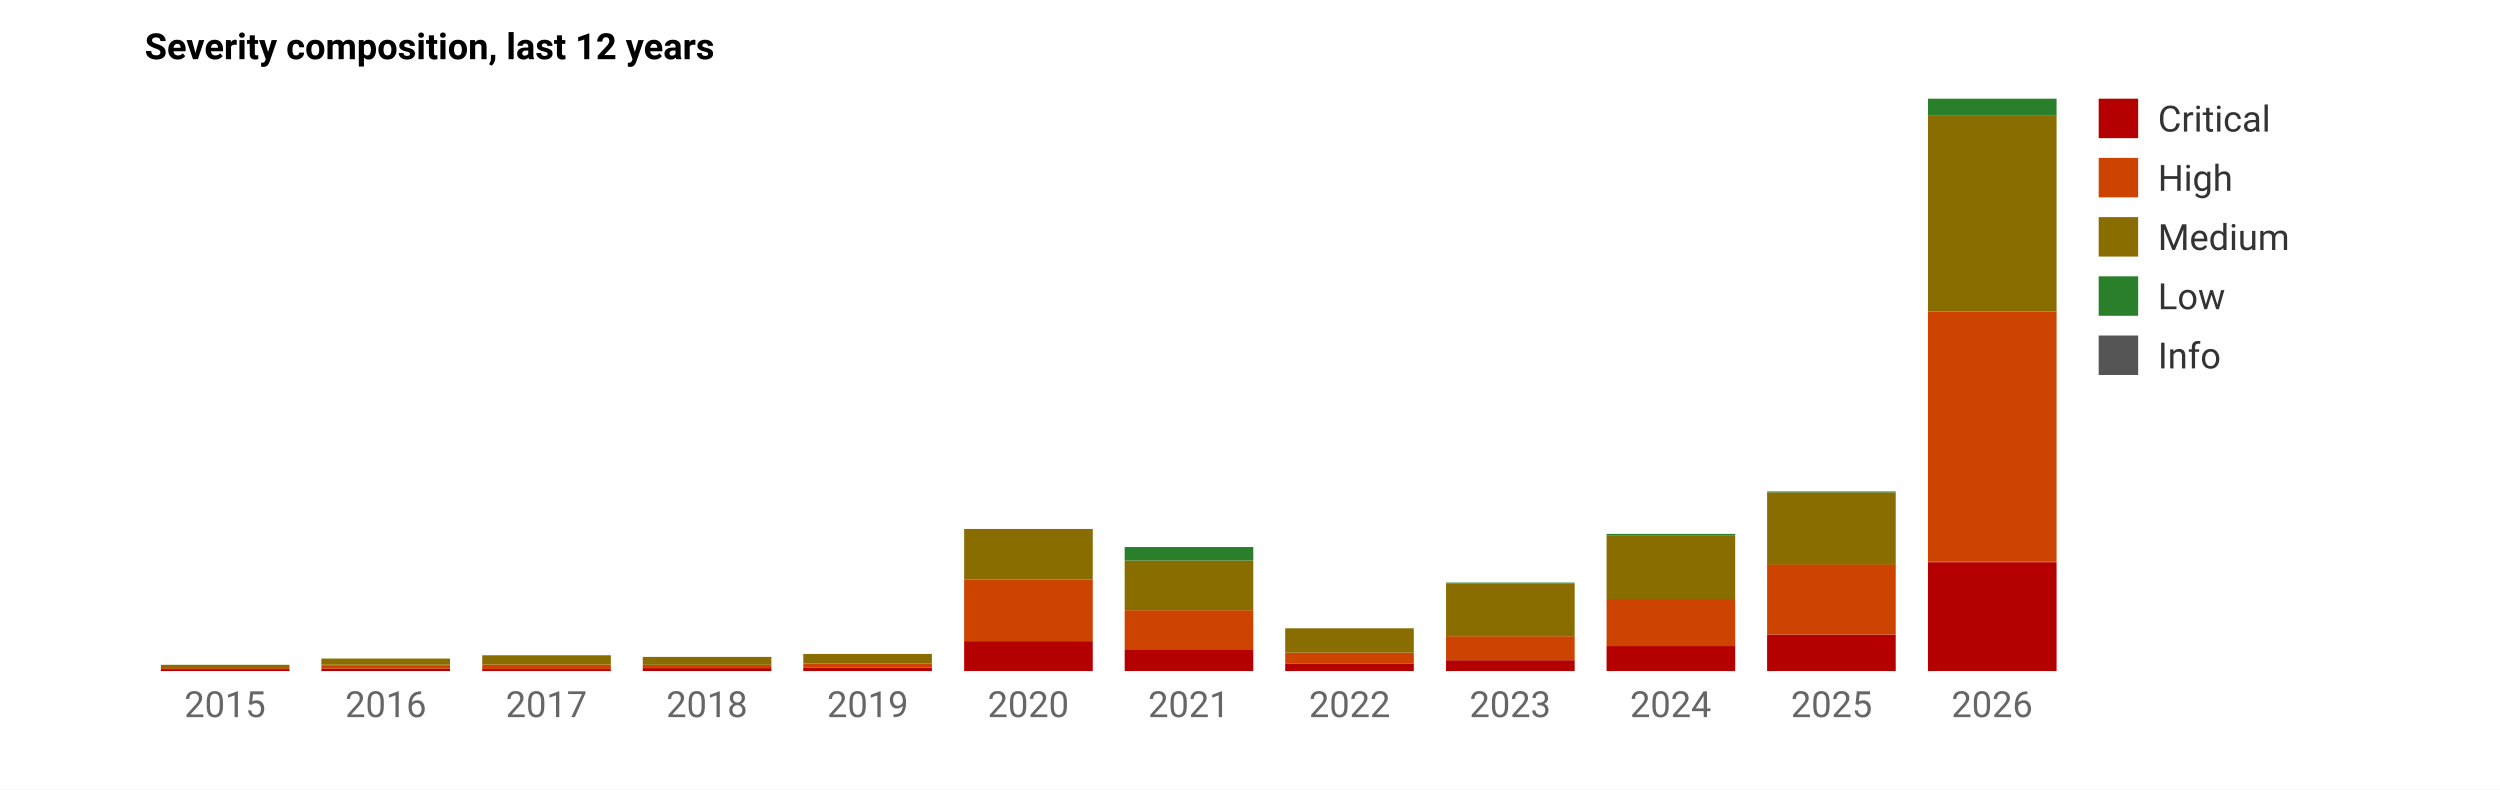
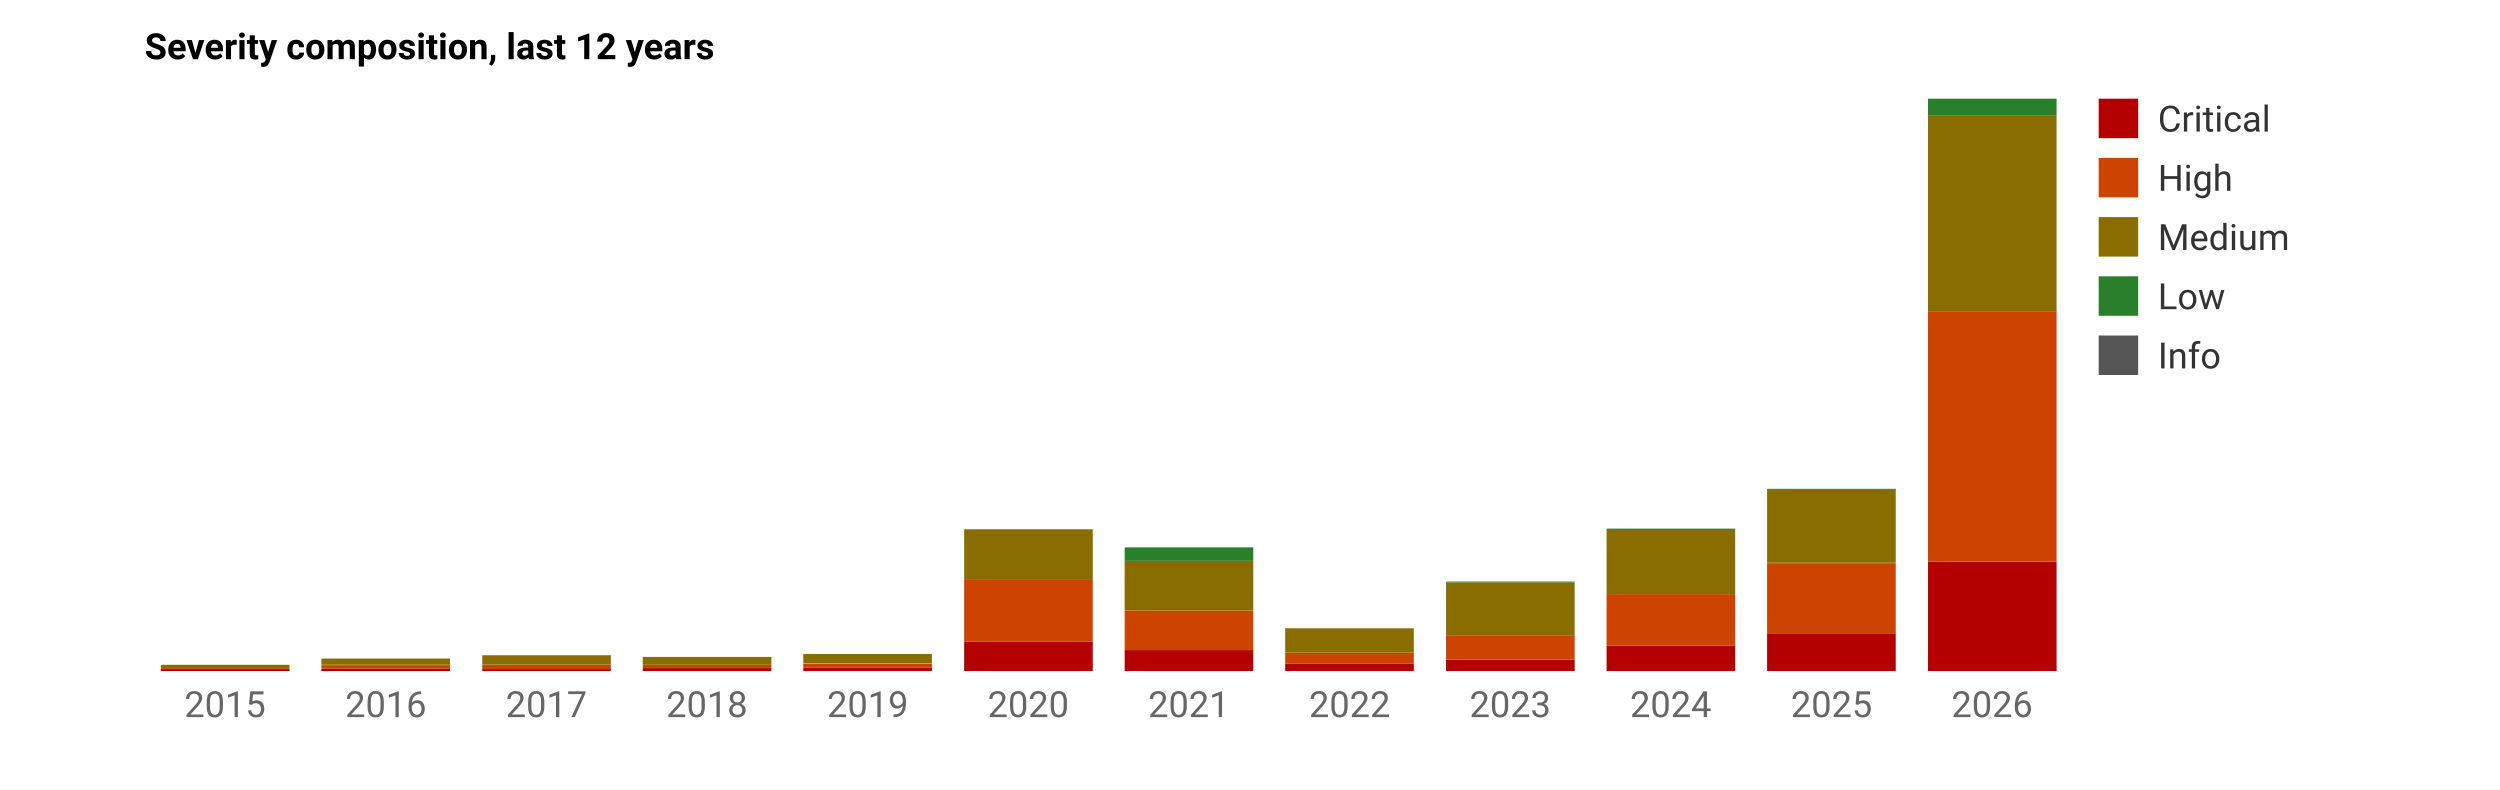
<svg xmlns="http://www.w3.org/2000/svg" viewBox="0 0 760 240" role="img" aria-label="Severity composition per year" font-family="system-ui,-apple-system,Segoe UI,Roboto,sans-serif" font-size="11">
  <rect x="0" y="0" width="100%" height="100%" fill="white" />
  <text x="44" y="18" font-weight="600">Severity composition, last 12 years</text>
  <rect x="48.9" y="203.4" width="39.1" height="0.6" fill="#b40000" />
  <rect x="48.9" y="203.1" width="39.1" height="0.3" fill="#cc4400" />
  <rect x="48.9" y="202.1" width="39.1" height="1.0" fill="#8a6d00" />
  <text x="68.4" y="218" text-anchor="middle" fill="#666">2015</text>
  <rect x="97.7" y="203.3" width="39.1" height="0.7" fill="#b40000" />
  <rect x="97.7" y="202.2" width="39.1" height="1.1" fill="#cc4400" />
  <rect x="97.7" y="200.2" width="39.1" height="1.9" fill="#8a6d00" />
  <text x="117.3" y="218" text-anchor="middle" fill="#666">2016</text>
  <rect x="146.6" y="203.4" width="39.1" height="0.6" fill="#b40000" />
  <rect x="146.6" y="202.0" width="39.1" height="1.4" fill="#cc4400" />
  <rect x="146.6" y="199.2" width="39.1" height="2.8" fill="#8a6d00" />
  <rect x="146.6" y="199.2" width="39.1" height="0.0" fill="#2a7f2a" />
  <text x="166.1" y="218" text-anchor="middle" fill="#666">2017</text>
  <rect x="195.4" y="203.1" width="39.1" height="0.9" fill="#b40000" />
  <rect x="195.4" y="202.1" width="39.1" height="1.0" fill="#cc4400" />
  <rect x="195.4" y="199.7" width="39.1" height="2.4" fill="#8a6d00" />
  <text x="214.9" y="218" text-anchor="middle" fill="#666">2018</text>
  <rect x="244.2" y="202.9" width="39.1" height="1.1" fill="#b40000" />
  <rect x="244.2" y="201.7" width="39.1" height="1.2" fill="#cc4400" />
-   <rect x="244.2" y="198.8" width="39.1" height="2.9" fill="#8a6d00" />
+   <rect x="244.2" y="198.8" width="39.1" height="2.8" fill="#8a6d00" />
  <rect x="244.2" y="198.8" width="39.1" height="0.0" fill="#2a7f2a" />
  <text x="263.8" y="218" text-anchor="middle" fill="#666">2019</text>
-   <rect x="293.1" y="194.9" width="39.1" height="9.1" fill="#b40000" />
-   <rect x="293.1" y="176.2" width="39.1" height="18.7" fill="#cc4400" />
-   <rect x="293.1" y="160.8" width="39.1" height="15.4" fill="#8a6d00" />
-   <rect x="293.1" y="160.8" width="39.1" height="0.0" fill="#2a7f2a" />
+   <rect x="293.1" y="195.0" width="39.1" height="9.0" fill="#b40000" />
+   <rect x="293.1" y="176.3" width="39.1" height="18.7" fill="#cc4400" />
+   <rect x="293.1" y="160.9" width="39.1" height="15.4" fill="#8a6d00" />
+   <rect x="293.1" y="160.9" width="39.1" height="0.0" fill="#2a7f2a" />
  <text x="312.6" y="218" text-anchor="middle" fill="#666">2020</text>
  <rect x="341.9" y="197.6" width="39.1" height="6.4" fill="#b40000" />
-   <rect x="341.9" y="185.5" width="39.1" height="12.1" fill="#cc4400" />
-   <rect x="341.9" y="170.4" width="39.1" height="15.1" fill="#8a6d00" />
-   <rect x="341.9" y="166.3" width="39.1" height="4.1" fill="#2a7f2a" />
+   <rect x="341.9" y="185.6" width="39.1" height="12.1" fill="#cc4400" />
+   <rect x="341.9" y="170.5" width="39.1" height="15.1" fill="#8a6d00" />
+   <rect x="341.9" y="166.4" width="39.1" height="4.1" fill="#2a7f2a" />
  <text x="361.4" y="218" text-anchor="middle" fill="#666">2021</text>
  <rect x="390.7" y="201.8" width="39.1" height="2.2" fill="#b40000" />
  <rect x="390.7" y="198.4" width="39.1" height="3.4" fill="#cc4400" />
  <rect x="390.7" y="191.0" width="39.1" height="7.4" fill="#8a6d00" />
  <text x="410.3" y="218" text-anchor="middle" fill="#666">2022</text>
-   <rect x="439.6" y="200.7" width="39.1" height="3.3" fill="#b40000" />
-   <rect x="439.6" y="193.4" width="39.1" height="7.3" fill="#cc4400" />
-   <rect x="439.6" y="177.4" width="39.1" height="16.0" fill="#8a6d00" />
-   <rect x="439.6" y="177.1" width="39.1" height="0.3" fill="#2a7f2a" />
+   <rect x="439.6" y="200.5" width="39.1" height="3.5" fill="#b40000" />
+   <rect x="439.6" y="193.1" width="39.1" height="7.4" fill="#cc4400" />
+   <rect x="439.6" y="177.1" width="39.1" height="16.0" fill="#8a6d00" />
+   <rect x="439.6" y="176.8" width="39.1" height="0.3" fill="#2a7f2a" />
  <text x="459.1" y="218" text-anchor="middle" fill="#666">2023</text>
-   <rect x="488.4" y="196.4" width="39.1" height="7.6" fill="#b40000" />
-   <rect x="488.4" y="182.1" width="39.1" height="14.3" fill="#cc4400" />
-   <rect x="488.4" y="162.7" width="39.1" height="19.4" fill="#8a6d00" />
-   <rect x="488.4" y="162.3" width="39.1" height="0.4" fill="#2a7f2a" />
+   <rect x="488.4" y="196.3" width="39.1" height="7.7" fill="#b40000" />
+   <rect x="488.4" y="180.6" width="39.1" height="15.7" fill="#cc4400" />
+   <rect x="488.4" y="161.1" width="39.1" height="19.5" fill="#8a6d00" />
+   <rect x="488.4" y="160.7" width="39.1" height="0.4" fill="#2a7f2a" />
  <text x="507.9" y="218" text-anchor="middle" fill="#666">2024</text>
-   <rect x="537.2" y="192.9" width="39.1" height="11.1" fill="#b40000" />
-   <rect x="537.2" y="171.5" width="39.1" height="21.4" fill="#cc4400" />
-   <rect x="537.2" y="149.7" width="39.1" height="21.9" fill="#8a6d00" />
-   <rect x="537.2" y="149.4" width="39.1" height="0.3" fill="#2a7f2a" />
+   <rect x="537.2" y="192.6" width="39.1" height="11.4" fill="#b40000" />
+   <rect x="537.2" y="171.2" width="39.1" height="21.5" fill="#cc4400" />
+   <rect x="537.2" y="148.8" width="39.1" height="22.3" fill="#8a6d00" />
+   <rect x="537.2" y="148.6" width="39.1" height="0.3" fill="#2a7f2a" />
  <text x="556.8" y="218" text-anchor="middle" fill="#666">2025</text>
-   <rect x="586.1" y="170.9" width="39.1" height="33.1" fill="#b40000" />
-   <rect x="586.1" y="94.7" width="39.1" height="76.1" fill="#cc4400" />
-   <rect x="586.1" y="35.0" width="39.1" height="59.7" fill="#8a6d00" />
+   <rect x="586.1" y="170.7" width="39.1" height="33.3" fill="#b40000" />
+   <rect x="586.1" y="94.6" width="39.1" height="76.1" fill="#cc4400" />
+   <rect x="586.1" y="35.0" width="39.1" height="59.6" fill="#8a6d00" />
  <rect x="586.1" y="30.0" width="39.1" height="5.0" fill="#2a7f2a" />
  <text x="605.6" y="218" text-anchor="middle" fill="#666">2026</text>
  <rect x="638" y="30" width="12" height="12" fill="#b40000" />
  <text x="656" y="40" fill="#333">Critical</text>
  <rect x="638" y="48" width="12" height="12" fill="#cc4400" />
  <text x="656" y="58" fill="#333">High</text>
  <rect x="638" y="66" width="12" height="12" fill="#8a6d00" />
  <text x="656" y="76" fill="#333">Medium</text>
  <rect x="638" y="84" width="12" height="12" fill="#2a7f2a" />
  <text x="656" y="94" fill="#333">Low</text>
  <rect x="638" y="102" width="12" height="12" fill="#555555" />
  <text x="656" y="112" fill="#333">Info</text>
</svg>
